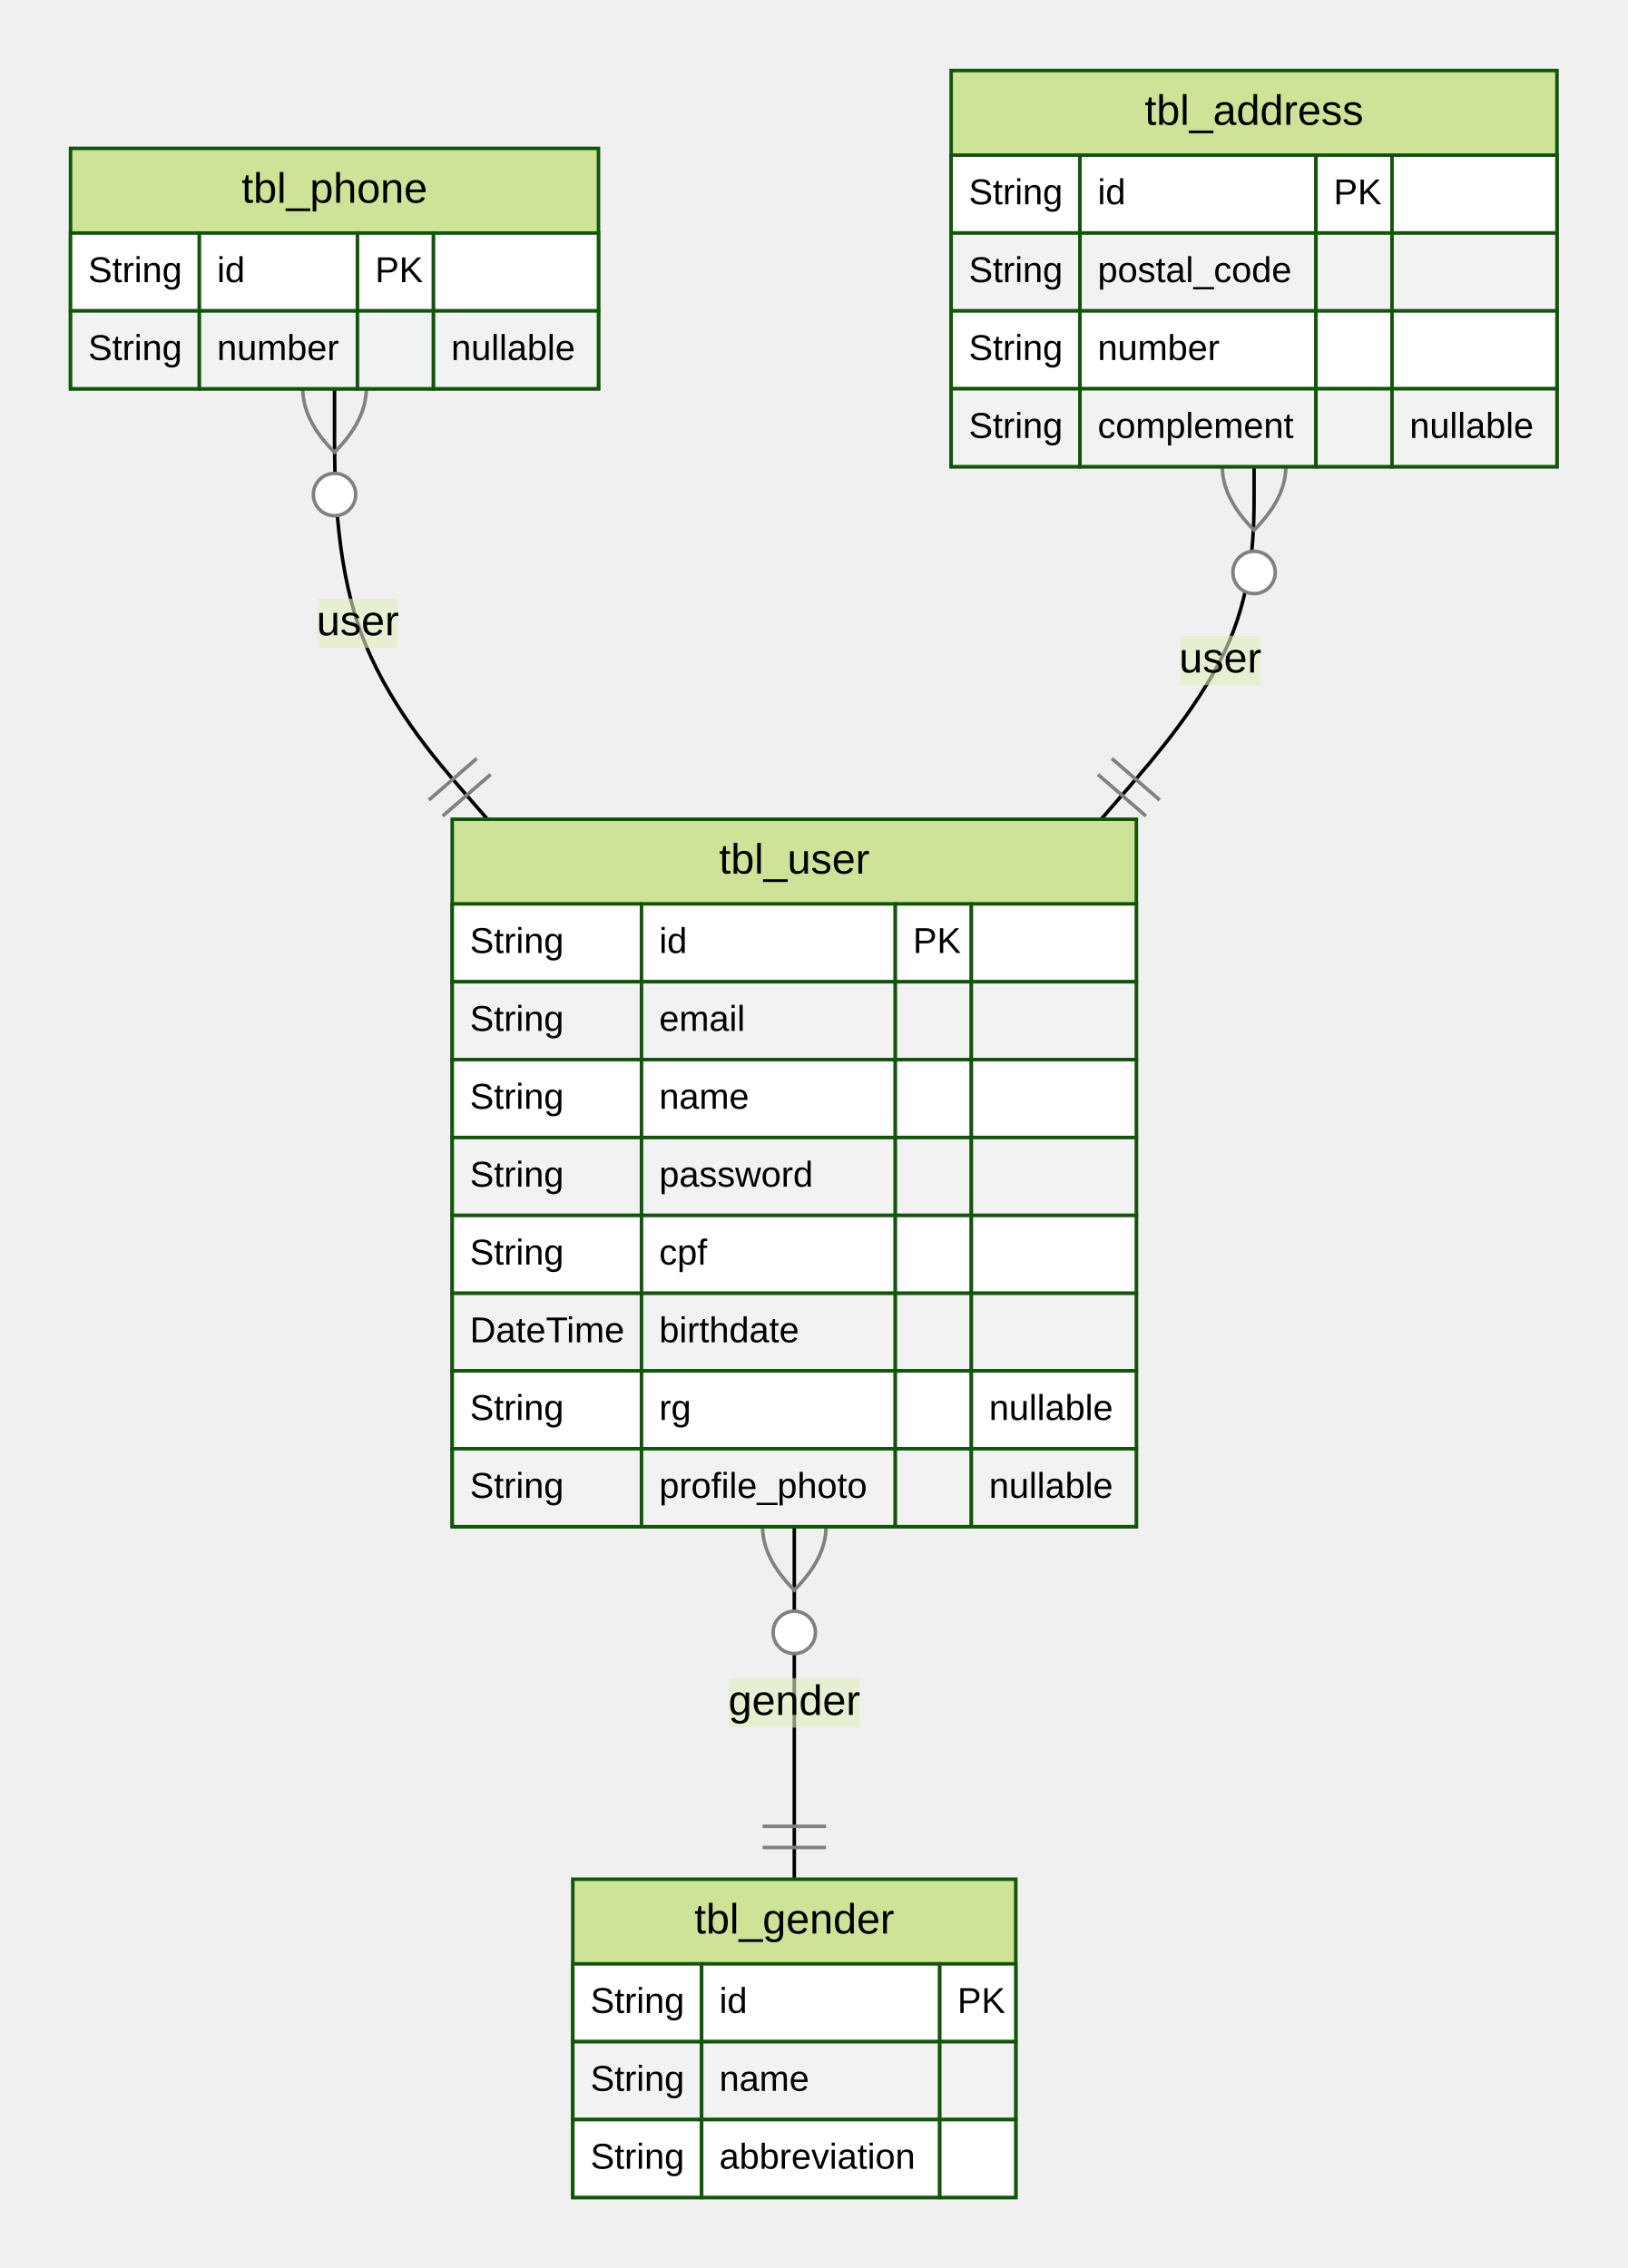
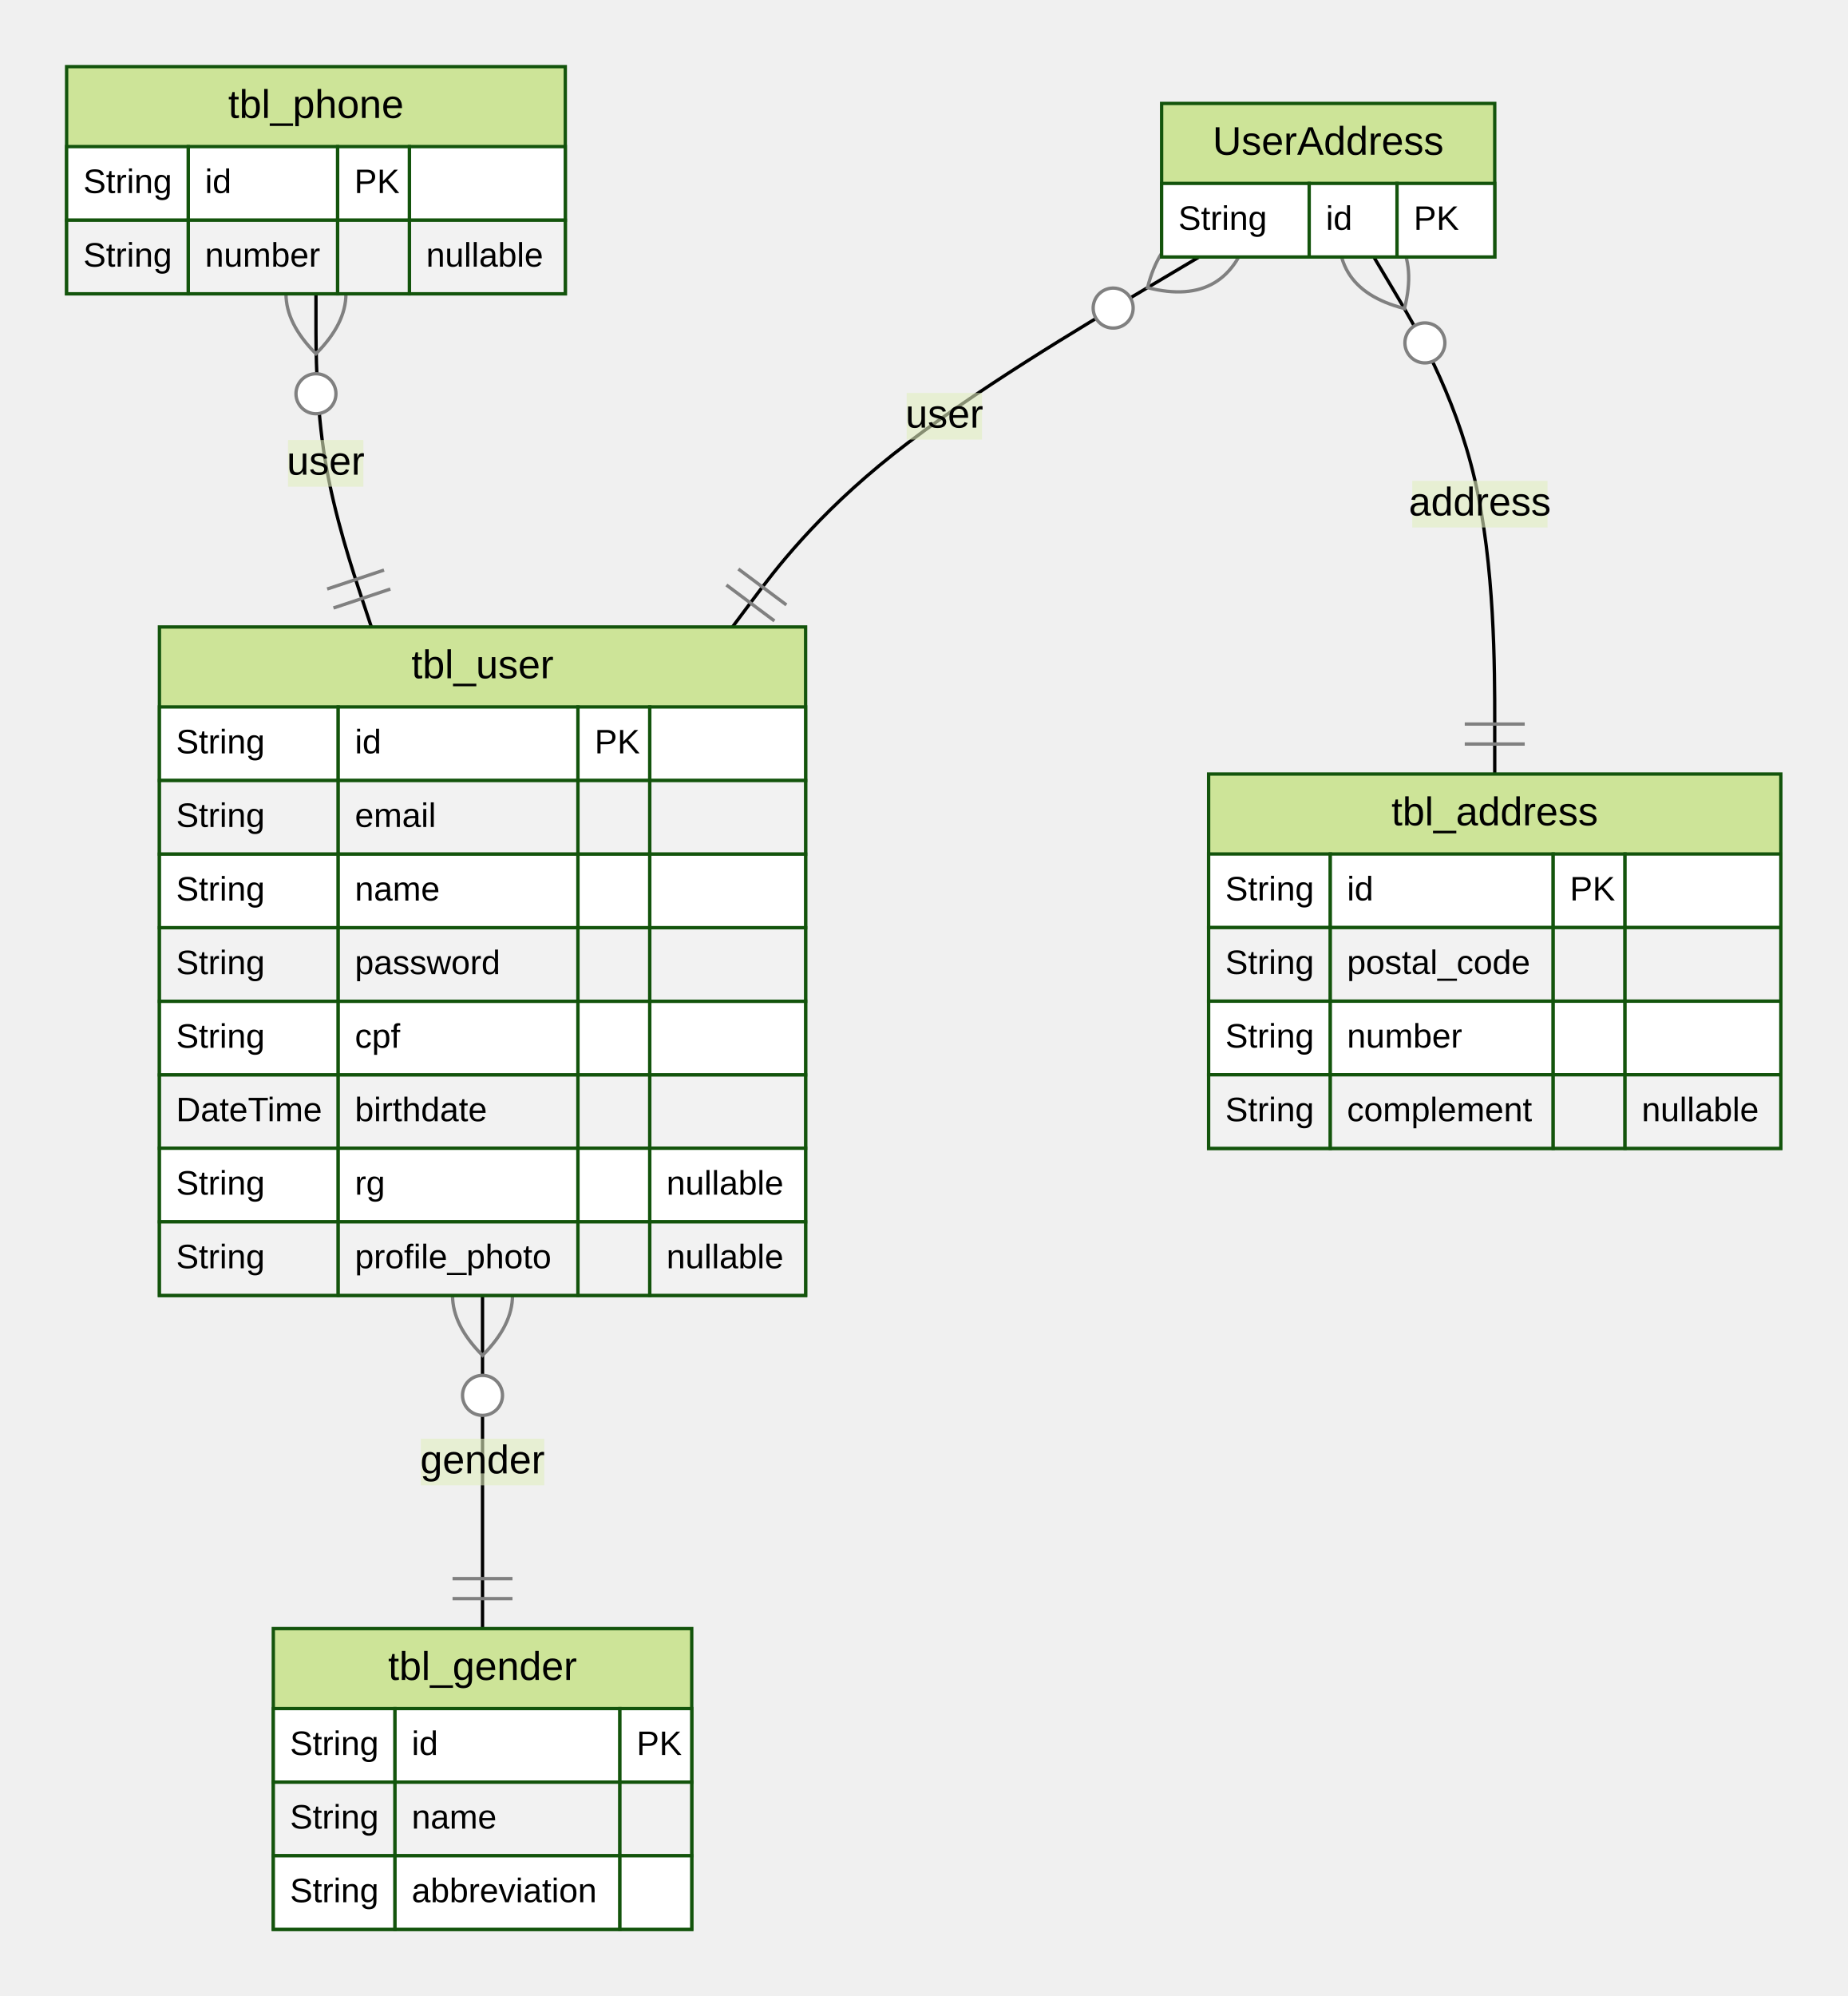
- <svg xmlns="http://www.w3.org/2000/svg" id="mermaid-0" width="100%" height="643.285" style="max-width: 461.484px; background-color: white;" viewBox="0 0 461.484 643.285">
+ <svg xmlns="http://www.w3.org/2000/svg" id="mermaid-0" width="100%" height="599.102" style="max-width: 554.609px; background-color: white;" viewBox="0 0 554.609 599.102">
  <style>#mermaid-0 {font-family:"trebuchet ms",verdana,arial,sans-serif;font-size:16px;fill:#000000;}#mermaid-0 .error-icon{fill:#552222;}#mermaid-0 .error-text{fill:#552222;stroke:#552222;}#mermaid-0 .edge-thickness-normal{stroke-width:2px;}#mermaid-0 .edge-thickness-thick{stroke-width:3.5px;}#mermaid-0 .edge-pattern-solid{stroke-dasharray:0;}#mermaid-0 .edge-pattern-dashed{stroke-dasharray:3;}#mermaid-0 .edge-pattern-dotted{stroke-dasharray:2;}#mermaid-0 .marker{fill:#000000;stroke:#000000;}#mermaid-0 .marker.cross{stroke:#000000;}#mermaid-0 svg{font-family:"trebuchet ms",verdana,arial,sans-serif;font-size:16px;}#mermaid-0 .entityBox{fill:#cde498;stroke:#13540c;}#mermaid-0 .attributeBoxOdd{fill:#ffffff;stroke:#13540c;}#mermaid-0 .attributeBoxEven{fill:#f2f2f2;stroke:#13540c;}#mermaid-0 .relationshipLabelBox{fill:hsl(78.158, 58.462%, 84.51%);opacity:0.7;background-color:hsl(78.158, 58.462%, 84.51%);}#mermaid-0 .relationshipLabelBox rect{opacity:0.5;}#mermaid-0 .relationshipLine{stroke:#000000;}#mermaid-0 :root{--mermaid-font-family:"trebuchet ms",verdana,arial,sans-serif;}</style>
  <g />
  <defs>
    <marker id="ONLY_ONE_START" refX="0" refY="9" markerWidth="18" markerHeight="18" orient="auto">
      <path stroke="gray" fill="none" d="M9,0 L9,18 M15,0 L15,18" />
    </marker>
  </defs>
  <defs>
    <marker id="ONLY_ONE_END" refX="18" refY="9" markerWidth="18" markerHeight="18" orient="auto">
      <path stroke="gray" fill="none" d="M3,0 L3,18 M9,0 L9,18" />
    </marker>
  </defs>
  <defs>
    <marker id="ZERO_OR_ONE_START" refX="0" refY="9" markerWidth="30" markerHeight="18" orient="auto">
      <circle stroke="gray" fill="white" cx="21" cy="9" r="6" />
      <path stroke="gray" fill="none" d="M9,0 L9,18" />
    </marker>
  </defs>
  <defs>
    <marker id="ZERO_OR_ONE_END" refX="30" refY="9" markerWidth="30" markerHeight="18" orient="auto">
      <circle stroke="gray" fill="white" cx="9" cy="9" r="6" />
      <path stroke="gray" fill="none" d="M21,0 L21,18" />
    </marker>
  </defs>
  <defs>
    <marker id="ONE_OR_MORE_START" refX="18" refY="18" markerWidth="45" markerHeight="36" orient="auto">
      <path stroke="gray" fill="none" d="M0,18 Q 18,0 36,18 Q 18,36 0,18 M42,9 L42,27" />
    </marker>
  </defs>
  <defs>
    <marker id="ONE_OR_MORE_END" refX="27" refY="18" markerWidth="45" markerHeight="36" orient="auto">
      <path stroke="gray" fill="none" d="M3,9 L3,27 M9,18 Q27,0 45,18 Q27,36 9,18" />
    </marker>
  </defs>
  <defs>
    <marker id="ZERO_OR_MORE_START" refX="18" refY="18" markerWidth="57" markerHeight="36" orient="auto">
      <circle stroke="gray" fill="white" cx="48" cy="18" r="6" />
      <path stroke="gray" fill="none" d="M0,18 Q18,0 36,18 Q18,36 0,18" />
    </marker>
  </defs>
  <defs>
    <marker id="ZERO_OR_MORE_END" refX="39" refY="18" markerWidth="57" markerHeight="36" orient="auto">
      <circle stroke="gray" fill="white" cx="9" cy="18" r="6" />
      <path stroke="gray" fill="none" d="M21,18 Q39,0 57,18 Q39,36 21,18" />
    </marker>
  </defs>
-   <path class="er relationshipLine" d="M225.223,433.01L225.223,441.343C225.223,449.676,225.223,466.343,225.223,483.01C225.223,499.676,225.223,516.343,225.223,524.676L225.223,533.01" stroke="gray" fill="none" marker-end="url(#ONLY_ONE_END)" marker-start="url(#ZERO_OR_MORE_START)" />
-   <path class="er relationshipLine" d="M94.852,110.275L94.852,122.291C94.852,134.306,94.852,158.337,102.079,178.685C109.306,199.034,123.761,215.701,130.988,224.034L138.216,232.367" stroke="gray" fill="none" marker-end="url(#ONLY_ONE_END)" marker-start="url(#ZERO_OR_MORE_START)" />
-   <path class="er relationshipLine" d="M355.594,132.367L355.594,140.701C355.594,149.034,355.594,165.701,348.366,182.367C341.139,199.034,326.684,215.701,319.457,224.034L312.23,232.367" stroke="gray" fill="none" marker-end="url(#ONLY_ONE_END)" marker-start="url(#ZERO_OR_MORE_START)" />
-   <g id="tbl_user" transform="translate(128.2305,232.3672 )">
+   <path class="er relationshipLine" d="M144.852,388.826L144.852,397.16C144.852,405.493,144.852,422.16,144.852,438.826C144.852,455.493,144.852,472.16,144.852,480.493L144.852,488.826" stroke="gray" fill="none" marker-end="url(#ONLY_ONE_END)" marker-start="url(#ZERO_OR_MORE_START)" />
+   <path class="er relationshipLine" d="M94.852,88.184L94.852,96.517C94.852,104.85,94.852,121.517,97.623,138.184C100.395,154.85,105.939,171.517,108.711,179.85L111.483,188.184" stroke="gray" fill="none" marker-end="url(#ONLY_ONE_END)" marker-start="url(#ZERO_OR_MORE_START)" />
+   <path class="er relationshipLine" d="M359.956,77.138L342.843,87.312C325.73,97.486,291.504,117.835,268.158,136.343C244.812,154.85,232.347,171.517,226.115,179.85L219.882,188.184" stroke="gray" fill="none" marker-end="url(#ONLY_ONE_END)" marker-start="url(#ZERO_OR_MORE_START)" />
+   <path class="er relationshipLine" d="M412.422,77.138L418.471,87.312C424.521,97.486,436.62,117.835,442.669,143.699C448.719,169.563,448.719,200.942,448.719,216.632L448.719,232.321" stroke="gray" fill="none" marker-end="url(#ONLY_ONE_END)" marker-start="url(#ZERO_OR_MORE_START)" />
+   <g id="tbl_user" transform="translate(47.85938,188.1836 )">
    <rect class="er entityBox" fill="honeydew" fill-opacity="100%" stroke="gray" x="0" y="0" width="193.984" height="200.643" />
    <text class="er entityLabel" id="entity-tbl_user" x="0" y="0" dominant-baseline="middle" text-anchor="middle" style="font-family: &quot;trebuchet ms&quot;, verdana, arial, sans-serif;; font-size: 12px" transform="translate(96.99219,12)">tbl_user</text>
    <rect class="er attributeBoxOdd" fill="honeydew" fill-opacity="100%" stroke="gray" x="0" y="24" width="53.672" height="22.092" />
    <text class="er entityLabel" id="entity-tbl_user-attr-1-type" x="0" y="0" dominant-baseline="middle" text-anchor="left" style="font-family: &quot;trebuchet ms&quot;, verdana, arial, sans-serif;; font-size: 10.2px" transform="translate(5,35.0459)">String</text>
    <rect class="er attributeBoxOdd" fill="honeydew" fill-opacity="100%" stroke="gray" x="53.672" y="24" width="71.969" height="22.092" />
    <text class="er entityLabel" id="entity-tbl_user-attr-1-name" x="0" y="0" dominant-baseline="middle" text-anchor="left" style="font-family: &quot;trebuchet ms&quot;, verdana, arial, sans-serif;; font-size: 10.2px" transform="translate(58.67188,35.0459)">id</text>
    <rect class="er attributeBoxOdd" fill="honeydew" fill-opacity="100%" stroke="gray" x="125.641" y="24" width="21.562" height="22.092" />
    <text class="er entityLabel" id="entity-tbl_user-attr-1-key" x="0" y="0" dominant-baseline="middle" text-anchor="left" style="font-family: &quot;trebuchet ms&quot;, verdana, arial, sans-serif;; font-size: 10.2px" transform="translate(130.6406,35.0459)">PK</text>
    <rect class="er attributeBoxOdd" fill="honeydew" fill-opacity="100%" stroke="gray" x="147.203" y="24" width="46.781" height="22.092" />
    <text class="er entityLabel" id="entity-tbl_user-attr-1-comment" x="0" y="0" dominant-baseline="middle" text-anchor="left" style="font-family: &quot;trebuchet ms&quot;, verdana, arial, sans-serif;; font-size: 10.2px" transform="translate(152.2031,35.0459)" />
    <rect class="er attributeBoxEven" fill="honeydew" fill-opacity="100%" stroke="gray" x="0" y="46.092" width="53.672" height="22.092" />
    <text class="er entityLabel" id="entity-tbl_user-attr-2-type" x="0" y="0" dominant-baseline="middle" text-anchor="left" style="font-family: &quot;trebuchet ms&quot;, verdana, arial, sans-serif;; font-size: 10.2px" transform="translate(5,57.1377)">String</text>
    <rect class="er attributeBoxEven" fill="honeydew" fill-opacity="100%" stroke="gray" x="53.672" y="46.092" width="71.969" height="22.092" />
    <text class="er entityLabel" id="entity-tbl_user-attr-2-name" x="0" y="0" dominant-baseline="middle" text-anchor="left" style="font-family: &quot;trebuchet ms&quot;, verdana, arial, sans-serif;; font-size: 10.2px" transform="translate(58.67188,57.1377)">email</text>
    <rect class="er attributeBoxEven" fill="honeydew" fill-opacity="100%" stroke="gray" x="125.641" y="46.092" width="21.562" height="22.092" />
    <text class="er entityLabel" id="entity-tbl_user-attr-2-key" x="0" y="0" dominant-baseline="middle" text-anchor="left" style="font-family: &quot;trebuchet ms&quot;, verdana, arial, sans-serif;; font-size: 10.2px" transform="translate(130.6406,57.1377)" />
    <rect class="er attributeBoxEven" fill="honeydew" fill-opacity="100%" stroke="gray" x="147.203" y="46.092" width="46.781" height="22.092" />
    <text class="er entityLabel" id="entity-tbl_user-attr-2-comment" x="0" y="0" dominant-baseline="middle" text-anchor="left" style="font-family: &quot;trebuchet ms&quot;, verdana, arial, sans-serif;; font-size: 10.2px" transform="translate(152.2031,57.1377)" />
    <rect class="er attributeBoxOdd" fill="honeydew" fill-opacity="100%" stroke="gray" x="0" y="68.184" width="53.672" height="22.092" />
    <text class="er entityLabel" id="entity-tbl_user-attr-3-type" x="0" y="0" dominant-baseline="middle" text-anchor="left" style="font-family: &quot;trebuchet ms&quot;, verdana, arial, sans-serif;; font-size: 10.2px" transform="translate(5,79.22949)">String</text>
    <rect class="er attributeBoxOdd" fill="honeydew" fill-opacity="100%" stroke="gray" x="53.672" y="68.184" width="71.969" height="22.092" />
    <text class="er entityLabel" id="entity-tbl_user-attr-3-name" x="0" y="0" dominant-baseline="middle" text-anchor="left" style="font-family: &quot;trebuchet ms&quot;, verdana, arial, sans-serif;; font-size: 10.2px" transform="translate(58.67188,79.22949)">name</text>
    <rect class="er attributeBoxOdd" fill="honeydew" fill-opacity="100%" stroke="gray" x="125.641" y="68.184" width="21.562" height="22.092" />
    <text class="er entityLabel" id="entity-tbl_user-attr-3-key" x="0" y="0" dominant-baseline="middle" text-anchor="left" style="font-family: &quot;trebuchet ms&quot;, verdana, arial, sans-serif;; font-size: 10.2px" transform="translate(130.6406,79.22949)" />
    <rect class="er attributeBoxOdd" fill="honeydew" fill-opacity="100%" stroke="gray" x="147.203" y="68.184" width="46.781" height="22.092" />
    <text class="er entityLabel" id="entity-tbl_user-attr-3-comment" x="0" y="0" dominant-baseline="middle" text-anchor="left" style="font-family: &quot;trebuchet ms&quot;, verdana, arial, sans-serif;; font-size: 10.2px" transform="translate(152.2031,79.22949)" />
    <rect class="er attributeBoxEven" fill="honeydew" fill-opacity="100%" stroke="gray" x="0" y="90.275" width="53.672" height="22.092" />
    <text class="er entityLabel" id="entity-tbl_user-attr-4-type" x="0" y="0" dominant-baseline="middle" text-anchor="left" style="font-family: &quot;trebuchet ms&quot;, verdana, arial, sans-serif;; font-size: 10.2px" transform="translate(5,101.3213)">String</text>
    <rect class="er attributeBoxEven" fill="honeydew" fill-opacity="100%" stroke="gray" x="53.672" y="90.275" width="71.969" height="22.092" />
    <text class="er entityLabel" id="entity-tbl_user-attr-4-name" x="0" y="0" dominant-baseline="middle" text-anchor="left" style="font-family: &quot;trebuchet ms&quot;, verdana, arial, sans-serif;; font-size: 10.2px" transform="translate(58.67188,101.3213)">password</text>
    <rect class="er attributeBoxEven" fill="honeydew" fill-opacity="100%" stroke="gray" x="125.641" y="90.275" width="21.562" height="22.092" />
    <text class="er entityLabel" id="entity-tbl_user-attr-4-key" x="0" y="0" dominant-baseline="middle" text-anchor="left" style="font-family: &quot;trebuchet ms&quot;, verdana, arial, sans-serif;; font-size: 10.2px" transform="translate(130.6406,101.3213)" />
    <rect class="er attributeBoxEven" fill="honeydew" fill-opacity="100%" stroke="gray" x="147.203" y="90.275" width="46.781" height="22.092" />
    <text class="er entityLabel" id="entity-tbl_user-attr-4-comment" x="0" y="0" dominant-baseline="middle" text-anchor="left" style="font-family: &quot;trebuchet ms&quot;, verdana, arial, sans-serif;; font-size: 10.2px" transform="translate(152.2031,101.3213)" />
    <rect class="er attributeBoxOdd" fill="honeydew" fill-opacity="100%" stroke="gray" x="0" y="112.367" width="53.672" height="22.092" />
    <text class="er entityLabel" id="entity-tbl_user-attr-5-type" x="0" y="0" dominant-baseline="middle" text-anchor="left" style="font-family: &quot;trebuchet ms&quot;, verdana, arial, sans-serif;; font-size: 10.2px" transform="translate(5,123.4131)">String</text>
    <rect class="er attributeBoxOdd" fill="honeydew" fill-opacity="100%" stroke="gray" x="53.672" y="112.367" width="71.969" height="22.092" />
    <text class="er entityLabel" id="entity-tbl_user-attr-5-name" x="0" y="0" dominant-baseline="middle" text-anchor="left" style="font-family: &quot;trebuchet ms&quot;, verdana, arial, sans-serif;; font-size: 10.2px" transform="translate(58.67188,123.4131)">cpf</text>
    <rect class="er attributeBoxOdd" fill="honeydew" fill-opacity="100%" stroke="gray" x="125.641" y="112.367" width="21.562" height="22.092" />
    <text class="er entityLabel" id="entity-tbl_user-attr-5-key" x="0" y="0" dominant-baseline="middle" text-anchor="left" style="font-family: &quot;trebuchet ms&quot;, verdana, arial, sans-serif;; font-size: 10.2px" transform="translate(130.6406,123.4131)" />
    <rect class="er attributeBoxOdd" fill="honeydew" fill-opacity="100%" stroke="gray" x="147.203" y="112.367" width="46.781" height="22.092" />
    <text class="er entityLabel" id="entity-tbl_user-attr-5-comment" x="0" y="0" dominant-baseline="middle" text-anchor="left" style="font-family: &quot;trebuchet ms&quot;, verdana, arial, sans-serif;; font-size: 10.2px" transform="translate(152.2031,123.4131)" />
    <rect class="er attributeBoxEven" fill="honeydew" fill-opacity="100%" stroke="gray" x="0" y="134.459" width="53.672" height="22" />
    <text class="er entityLabel" id="entity-tbl_user-attr-6-type" x="0" y="0" dominant-baseline="middle" text-anchor="left" style="font-family: &quot;trebuchet ms&quot;, verdana, arial, sans-serif;; font-size: 10.2px" transform="translate(5,145.459)">DateTime</text>
    <rect class="er attributeBoxEven" fill="honeydew" fill-opacity="100%" stroke="gray" x="53.672" y="134.459" width="71.969" height="22" />
    <text class="er entityLabel" id="entity-tbl_user-attr-6-name" x="0" y="0" dominant-baseline="middle" text-anchor="left" style="font-family: &quot;trebuchet ms&quot;, verdana, arial, sans-serif;; font-size: 10.2px" transform="translate(58.67188,145.459)">birthdate</text>
    <rect class="er attributeBoxEven" fill="honeydew" fill-opacity="100%" stroke="gray" x="125.641" y="134.459" width="21.562" height="22" />
    <text class="er entityLabel" id="entity-tbl_user-attr-6-key" x="0" y="0" dominant-baseline="middle" text-anchor="left" style="font-family: &quot;trebuchet ms&quot;, verdana, arial, sans-serif;; font-size: 10.2px" transform="translate(130.6406,145.459)" />
    <rect class="er attributeBoxEven" fill="honeydew" fill-opacity="100%" stroke="gray" x="147.203" y="134.459" width="46.781" height="22" />
    <text class="er entityLabel" id="entity-tbl_user-attr-6-comment" x="0" y="0" dominant-baseline="middle" text-anchor="left" style="font-family: &quot;trebuchet ms&quot;, verdana, arial, sans-serif;; font-size: 10.2px" transform="translate(152.2031,145.459)" />
    <rect class="er attributeBoxOdd" fill="honeydew" fill-opacity="100%" stroke="gray" x="0" y="156.459" width="53.672" height="22.092" />
    <text class="er entityLabel" id="entity-tbl_user-attr-7-type" x="0" y="0" dominant-baseline="middle" text-anchor="left" style="font-family: &quot;trebuchet ms&quot;, verdana, arial, sans-serif;; font-size: 10.2px" transform="translate(5,167.5049)">String</text>
    <rect class="er attributeBoxOdd" fill="honeydew" fill-opacity="100%" stroke="gray" x="53.672" y="156.459" width="71.969" height="22.092" />
    <text class="er entityLabel" id="entity-tbl_user-attr-7-name" x="0" y="0" dominant-baseline="middle" text-anchor="left" style="font-family: &quot;trebuchet ms&quot;, verdana, arial, sans-serif;; font-size: 10.2px" transform="translate(58.67188,167.5049)">rg</text>
    <rect class="er attributeBoxOdd" fill="honeydew" fill-opacity="100%" stroke="gray" x="125.641" y="156.459" width="21.562" height="22.092" />
    <text class="er entityLabel" id="entity-tbl_user-attr-7-key" x="0" y="0" dominant-baseline="middle" text-anchor="left" style="font-family: &quot;trebuchet ms&quot;, verdana, arial, sans-serif;; font-size: 10.2px" transform="translate(130.6406,167.5049)" />
    <rect class="er attributeBoxOdd" fill="honeydew" fill-opacity="100%" stroke="gray" x="147.203" y="156.459" width="46.781" height="22.092" />
    <text class="er entityLabel" id="entity-tbl_user-attr-7-comment" x="0" y="0" dominant-baseline="middle" text-anchor="left" style="font-family: &quot;trebuchet ms&quot;, verdana, arial, sans-serif;; font-size: 10.2px" transform="translate(152.2031,167.5049)">nullable</text>
    <rect class="er attributeBoxEven" fill="honeydew" fill-opacity="100%" stroke="gray" x="0" y="178.551" width="53.672" height="22.092" />
    <text class="er entityLabel" id="entity-tbl_user-attr-8-type" x="0" y="0" dominant-baseline="middle" text-anchor="left" style="font-family: &quot;trebuchet ms&quot;, verdana, arial, sans-serif;; font-size: 10.2px" transform="translate(5,189.5967)">String</text>
    <rect class="er attributeBoxEven" fill="honeydew" fill-opacity="100%" stroke="gray" x="53.672" y="178.551" width="71.969" height="22.092" />
    <text class="er entityLabel" id="entity-tbl_user-attr-8-name" x="0" y="0" dominant-baseline="middle" text-anchor="left" style="font-family: &quot;trebuchet ms&quot;, verdana, arial, sans-serif;; font-size: 10.2px" transform="translate(58.67188,189.5967)">profile_photo</text>
    <rect class="er attributeBoxEven" fill="honeydew" fill-opacity="100%" stroke="gray" x="125.641" y="178.551" width="21.562" height="22.092" />
    <text class="er entityLabel" id="entity-tbl_user-attr-8-key" x="0" y="0" dominant-baseline="middle" text-anchor="left" style="font-family: &quot;trebuchet ms&quot;, verdana, arial, sans-serif;; font-size: 10.2px" transform="translate(130.6406,189.5967)" />
    <rect class="er attributeBoxEven" fill="honeydew" fill-opacity="100%" stroke="gray" x="147.203" y="178.551" width="46.781" height="22.092" />
    <text class="er entityLabel" id="entity-tbl_user-attr-8-comment" x="0" y="0" dominant-baseline="middle" text-anchor="left" style="font-family: &quot;trebuchet ms&quot;, verdana, arial, sans-serif;; font-size: 10.2px" transform="translate(152.2031,189.5967)">nullable</text>
  </g>
-   <g id="tbl_gender" transform="translate(162.418,533.0098 )">
+   <g id="tbl_gender" transform="translate(82.04688,488.8262 )">
    <rect class="er entityBox" fill="honeydew" fill-opacity="100%" stroke="gray" x="0" y="0" width="125.609" height="90.275" />
    <text class="er entityLabel" id="entity-tbl_gender" x="0" y="0" dominant-baseline="middle" text-anchor="middle" style="font-family: &quot;trebuchet ms&quot;, verdana, arial, sans-serif;; font-size: 12px" transform="translate(62.80469,12)">tbl_gender</text>
    <rect class="er attributeBoxOdd" fill="honeydew" fill-opacity="100%" stroke="gray" x="0" y="24" width="36.531" height="22.092" />
    <text class="er entityLabel" id="entity-tbl_gender-attr-1-type" x="0" y="0" dominant-baseline="middle" text-anchor="left" style="font-family: &quot;trebuchet ms&quot;, verdana, arial, sans-serif;; font-size: 10.2px" transform="translate(5,35.0459)">String</text>
    <rect class="er attributeBoxOdd" fill="honeydew" fill-opacity="100%" stroke="gray" x="36.531" y="24" width="67.516" height="22.092" />
    <text class="er entityLabel" id="entity-tbl_gender-attr-1-name" x="0" y="0" dominant-baseline="middle" text-anchor="left" style="font-family: &quot;trebuchet ms&quot;, verdana, arial, sans-serif;; font-size: 10.2px" transform="translate(41.53125,35.0459)">id</text>
    <rect class="er attributeBoxOdd" fill="honeydew" fill-opacity="100%" stroke="gray" x="104.047" y="24" width="21.562" height="22.092" />
    <text class="er entityLabel" id="entity-tbl_gender-attr-1-key" x="0" y="0" dominant-baseline="middle" text-anchor="left" style="font-family: &quot;trebuchet ms&quot;, verdana, arial, sans-serif;; font-size: 10.2px" transform="translate(109.0469,35.0459)">PK</text>
    <rect class="er attributeBoxEven" fill="honeydew" fill-opacity="100%" stroke="gray" x="0" y="46.092" width="36.531" height="22.092" />
    <text class="er entityLabel" id="entity-tbl_gender-attr-2-type" x="0" y="0" dominant-baseline="middle" text-anchor="left" style="font-family: &quot;trebuchet ms&quot;, verdana, arial, sans-serif;; font-size: 10.2px" transform="translate(5,57.1377)">String</text>
    <rect class="er attributeBoxEven" fill="honeydew" fill-opacity="100%" stroke="gray" x="36.531" y="46.092" width="67.516" height="22.092" />
    <text class="er entityLabel" id="entity-tbl_gender-attr-2-name" x="0" y="0" dominant-baseline="middle" text-anchor="left" style="font-family: &quot;trebuchet ms&quot;, verdana, arial, sans-serif;; font-size: 10.2px" transform="translate(41.53125,57.1377)">name</text>
    <rect class="er attributeBoxEven" fill="honeydew" fill-opacity="100%" stroke="gray" x="104.047" y="46.092" width="21.562" height="22.092" />
    <text class="er entityLabel" id="entity-tbl_gender-attr-2-key" x="0" y="0" dominant-baseline="middle" text-anchor="left" style="font-family: &quot;trebuchet ms&quot;, verdana, arial, sans-serif;; font-size: 10.2px" transform="translate(109.0469,57.1377)" />
    <rect class="er attributeBoxOdd" fill="honeydew" fill-opacity="100%" stroke="gray" x="0" y="68.184" width="36.531" height="22.092" />
    <text class="er entityLabel" id="entity-tbl_gender-attr-3-type" x="0" y="0" dominant-baseline="middle" text-anchor="left" style="font-family: &quot;trebuchet ms&quot;, verdana, arial, sans-serif;; font-size: 10.2px" transform="translate(5,79.22949)">String</text>
    <rect class="er attributeBoxOdd" fill="honeydew" fill-opacity="100%" stroke="gray" x="36.531" y="68.184" width="67.516" height="22.092" />
    <text class="er entityLabel" id="entity-tbl_gender-attr-3-name" x="0" y="0" dominant-baseline="middle" text-anchor="left" style="font-family: &quot;trebuchet ms&quot;, verdana, arial, sans-serif;; font-size: 10.2px" transform="translate(41.53125,79.22949)">abbreviation</text>
    <rect class="er attributeBoxOdd" fill="honeydew" fill-opacity="100%" stroke="gray" x="104.047" y="68.184" width="21.562" height="22.092" />
    <text class="er entityLabel" id="entity-tbl_gender-attr-3-key" x="0" y="0" dominant-baseline="middle" text-anchor="left" style="font-family: &quot;trebuchet ms&quot;, verdana, arial, sans-serif;; font-size: 10.2px" transform="translate(109.0469,79.22949)" />
  </g>
-   <g id="tbl_phone" transform="translate(20,42.0918 )">
+   <g id="tbl_phone" transform="translate(20,20 )">
    <rect class="er entityBox" fill="honeydew" fill-opacity="100%" stroke="gray" x="0" y="0" width="149.703" height="68.184" />
    <text class="er entityLabel" id="entity-tbl_phone" x="0" y="0" dominant-baseline="middle" text-anchor="middle" style="font-family: &quot;trebuchet ms&quot;, verdana, arial, sans-serif;; font-size: 12px" transform="translate(74.85156,12)">tbl_phone</text>
    <rect class="er attributeBoxOdd" fill="honeydew" fill-opacity="100%" stroke="gray" x="0" y="24" width="36.531" height="22.092" />
    <text class="er entityLabel" id="entity-tbl_phone-attr-1-type" x="0" y="0" dominant-baseline="middle" text-anchor="left" style="font-family: &quot;trebuchet ms&quot;, verdana, arial, sans-serif;; font-size: 10.2px" transform="translate(5,35.0459)">String</text>
    <rect class="er attributeBoxOdd" fill="honeydew" fill-opacity="100%" stroke="gray" x="36.531" y="24" width="44.828" height="22.092" />
    <text class="er entityLabel" id="entity-tbl_phone-attr-1-name" x="0" y="0" dominant-baseline="middle" text-anchor="left" style="font-family: &quot;trebuchet ms&quot;, verdana, arial, sans-serif;; font-size: 10.2px" transform="translate(41.53125,35.0459)">id</text>
    <rect class="er attributeBoxOdd" fill="honeydew" fill-opacity="100%" stroke="gray" x="81.359" y="24" width="21.562" height="22.092" />
    <text class="er entityLabel" id="entity-tbl_phone-attr-1-key" x="0" y="0" dominant-baseline="middle" text-anchor="left" style="font-family: &quot;trebuchet ms&quot;, verdana, arial, sans-serif;; font-size: 10.2px" transform="translate(86.35938,35.0459)">PK</text>
    <rect class="er attributeBoxOdd" fill="honeydew" fill-opacity="100%" stroke="gray" x="102.922" y="24" width="46.781" height="22.092" />
    <text class="er entityLabel" id="entity-tbl_phone-attr-1-comment" x="0" y="0" dominant-baseline="middle" text-anchor="left" style="font-family: &quot;trebuchet ms&quot;, verdana, arial, sans-serif;; font-size: 10.2px" transform="translate(107.9219,35.0459)" />
    <rect class="er attributeBoxEven" fill="honeydew" fill-opacity="100%" stroke="gray" x="0" y="46.092" width="36.531" height="22.092" />
    <text class="er entityLabel" id="entity-tbl_phone-attr-2-type" x="0" y="0" dominant-baseline="middle" text-anchor="left" style="font-family: &quot;trebuchet ms&quot;, verdana, arial, sans-serif;; font-size: 10.2px" transform="translate(5,57.1377)">String</text>
    <rect class="er attributeBoxEven" fill="honeydew" fill-opacity="100%" stroke="gray" x="36.531" y="46.092" width="44.828" height="22.092" />
    <text class="er entityLabel" id="entity-tbl_phone-attr-2-name" x="0" y="0" dominant-baseline="middle" text-anchor="left" style="font-family: &quot;trebuchet ms&quot;, verdana, arial, sans-serif;; font-size: 10.2px" transform="translate(41.53125,57.1377)">number</text>
    <rect class="er attributeBoxEven" fill="honeydew" fill-opacity="100%" stroke="gray" x="81.359" y="46.092" width="21.562" height="22.092" />
    <text class="er entityLabel" id="entity-tbl_phone-attr-2-key" x="0" y="0" dominant-baseline="middle" text-anchor="left" style="font-family: &quot;trebuchet ms&quot;, verdana, arial, sans-serif;; font-size: 10.2px" transform="translate(86.35938,57.1377)" />
    <rect class="er attributeBoxEven" fill="honeydew" fill-opacity="100%" stroke="gray" x="102.922" y="46.092" width="46.781" height="22.092" />
    <text class="er entityLabel" id="entity-tbl_phone-attr-2-comment" x="0" y="0" dominant-baseline="middle" text-anchor="left" style="font-family: &quot;trebuchet ms&quot;, verdana, arial, sans-serif;; font-size: 10.2px" transform="translate(107.9219,57.1377)">nullable</text>
  </g>
-   <g id="tbl_address" transform="translate(269.7031,20 )">
+   <g id="tbl_address" transform="translate(362.8281,232.3213 )">
    <rect class="er entityBox" fill="honeydew" fill-opacity="100%" stroke="gray" x="0" y="0" width="171.781" height="112.367" />
    <text class="er entityLabel" id="entity-tbl_address" x="0" y="0" dominant-baseline="middle" text-anchor="middle" style="font-family: &quot;trebuchet ms&quot;, verdana, arial, sans-serif;; font-size: 12px" transform="translate(85.89062,12)">tbl_address</text>
    <rect class="er attributeBoxOdd" fill="honeydew" fill-opacity="100%" stroke="gray" x="0" y="24" width="36.531" height="22.092" />
    <text class="er entityLabel" id="entity-tbl_address-attr-1-type" x="0" y="0" dominant-baseline="middle" text-anchor="left" style="font-family: &quot;trebuchet ms&quot;, verdana, arial, sans-serif;; font-size: 10.2px" transform="translate(5,35.0459)">String</text>
    <rect class="er attributeBoxOdd" fill="honeydew" fill-opacity="100%" stroke="gray" x="36.531" y="24" width="66.906" height="22.092" />
    <text class="er entityLabel" id="entity-tbl_address-attr-1-name" x="0" y="0" dominant-baseline="middle" text-anchor="left" style="font-family: &quot;trebuchet ms&quot;, verdana, arial, sans-serif;; font-size: 10.2px" transform="translate(41.53125,35.0459)">id</text>
    <rect class="er attributeBoxOdd" fill="honeydew" fill-opacity="100%" stroke="gray" x="103.438" y="24" width="21.562" height="22.092" />
    <text class="er entityLabel" id="entity-tbl_address-attr-1-key" x="0" y="0" dominant-baseline="middle" text-anchor="left" style="font-family: &quot;trebuchet ms&quot;, verdana, arial, sans-serif;; font-size: 10.2px" transform="translate(108.4375,35.0459)">PK</text>
    <rect class="er attributeBoxOdd" fill="honeydew" fill-opacity="100%" stroke="gray" x="125" y="24" width="46.781" height="22.092" />
    <text class="er entityLabel" id="entity-tbl_address-attr-1-comment" x="0" y="0" dominant-baseline="middle" text-anchor="left" style="font-family: &quot;trebuchet ms&quot;, verdana, arial, sans-serif;; font-size: 10.2px" transform="translate(130,35.0459)" />
    <rect class="er attributeBoxEven" fill="honeydew" fill-opacity="100%" stroke="gray" x="0" y="46.092" width="36.531" height="22.092" />
    <text class="er entityLabel" id="entity-tbl_address-attr-2-type" x="0" y="0" dominant-baseline="middle" text-anchor="left" style="font-family: &quot;trebuchet ms&quot;, verdana, arial, sans-serif;; font-size: 10.2px" transform="translate(5,57.1377)">String</text>
    <rect class="er attributeBoxEven" fill="honeydew" fill-opacity="100%" stroke="gray" x="36.531" y="46.092" width="66.906" height="22.092" />
    <text class="er entityLabel" id="entity-tbl_address-attr-2-name" x="0" y="0" dominant-baseline="middle" text-anchor="left" style="font-family: &quot;trebuchet ms&quot;, verdana, arial, sans-serif;; font-size: 10.2px" transform="translate(41.53125,57.1377)">postal_code</text>
    <rect class="er attributeBoxEven" fill="honeydew" fill-opacity="100%" stroke="gray" x="103.438" y="46.092" width="21.562" height="22.092" />
    <text class="er entityLabel" id="entity-tbl_address-attr-2-key" x="0" y="0" dominant-baseline="middle" text-anchor="left" style="font-family: &quot;trebuchet ms&quot;, verdana, arial, sans-serif;; font-size: 10.2px" transform="translate(108.4375,57.1377)" />
    <rect class="er attributeBoxEven" fill="honeydew" fill-opacity="100%" stroke="gray" x="125" y="46.092" width="46.781" height="22.092" />
    <text class="er entityLabel" id="entity-tbl_address-attr-2-comment" x="0" y="0" dominant-baseline="middle" text-anchor="left" style="font-family: &quot;trebuchet ms&quot;, verdana, arial, sans-serif;; font-size: 10.2px" transform="translate(130,57.1377)" />
    <rect class="er attributeBoxOdd" fill="honeydew" fill-opacity="100%" stroke="gray" x="0" y="68.184" width="36.531" height="22.092" />
    <text class="er entityLabel" id="entity-tbl_address-attr-3-type" x="0" y="0" dominant-baseline="middle" text-anchor="left" style="font-family: &quot;trebuchet ms&quot;, verdana, arial, sans-serif;; font-size: 10.2px" transform="translate(5,79.22949)">String</text>
    <rect class="er attributeBoxOdd" fill="honeydew" fill-opacity="100%" stroke="gray" x="36.531" y="68.184" width="66.906" height="22.092" />
    <text class="er entityLabel" id="entity-tbl_address-attr-3-name" x="0" y="0" dominant-baseline="middle" text-anchor="left" style="font-family: &quot;trebuchet ms&quot;, verdana, arial, sans-serif;; font-size: 10.2px" transform="translate(41.53125,79.22949)">number</text>
    <rect class="er attributeBoxOdd" fill="honeydew" fill-opacity="100%" stroke="gray" x="103.438" y="68.184" width="21.562" height="22.092" />
    <text class="er entityLabel" id="entity-tbl_address-attr-3-key" x="0" y="0" dominant-baseline="middle" text-anchor="left" style="font-family: &quot;trebuchet ms&quot;, verdana, arial, sans-serif;; font-size: 10.2px" transform="translate(108.4375,79.22949)" />
    <rect class="er attributeBoxOdd" fill="honeydew" fill-opacity="100%" stroke="gray" x="125" y="68.184" width="46.781" height="22.092" />
    <text class="er entityLabel" id="entity-tbl_address-attr-3-comment" x="0" y="0" dominant-baseline="middle" text-anchor="left" style="font-family: &quot;trebuchet ms&quot;, verdana, arial, sans-serif;; font-size: 10.2px" transform="translate(130,79.22949)" />
    <rect class="er attributeBoxEven" fill="honeydew" fill-opacity="100%" stroke="gray" x="0" y="90.275" width="36.531" height="22.092" />
    <text class="er entityLabel" id="entity-tbl_address-attr-4-type" x="0" y="0" dominant-baseline="middle" text-anchor="left" style="font-family: &quot;trebuchet ms&quot;, verdana, arial, sans-serif;; font-size: 10.2px" transform="translate(5,101.3213)">String</text>
    <rect class="er attributeBoxEven" fill="honeydew" fill-opacity="100%" stroke="gray" x="36.531" y="90.275" width="66.906" height="22.092" />
    <text class="er entityLabel" id="entity-tbl_address-attr-4-name" x="0" y="0" dominant-baseline="middle" text-anchor="left" style="font-family: &quot;trebuchet ms&quot;, verdana, arial, sans-serif;; font-size: 10.2px" transform="translate(41.53125,101.3213)">complement</text>
    <rect class="er attributeBoxEven" fill="honeydew" fill-opacity="100%" stroke="gray" x="103.438" y="90.275" width="21.562" height="22.092" />
    <text class="er entityLabel" id="entity-tbl_address-attr-4-key" x="0" y="0" dominant-baseline="middle" text-anchor="left" style="font-family: &quot;trebuchet ms&quot;, verdana, arial, sans-serif;; font-size: 10.2px" transform="translate(108.4375,101.3213)" />
    <rect class="er attributeBoxEven" fill="honeydew" fill-opacity="100%" stroke="gray" x="125" y="90.275" width="46.781" height="22.092" />
    <text class="er entityLabel" id="entity-tbl_address-attr-4-comment" x="0" y="0" dominant-baseline="middle" text-anchor="left" style="font-family: &quot;trebuchet ms&quot;, verdana, arial, sans-serif;; font-size: 10.2px" transform="translate(130,101.3213)">nullable</text>
  </g>
-   <rect class="er relationshipLabelBox" x="206.707" y="476.01" width="37.031" height="14" fill="white" fill-opacity="85%" />
-   <text class="er relationshipLabel" id="rel1" x="225.223" y="483.01" text-anchor="middle" dominant-baseline="middle" style="font-family: &quot;trebuchet ms&quot;, verdana, arial, sans-serif;; font-size: 12px">gender</text>
-   <rect class="er relationshipLabelBox" x="90.116" y="169.787" width="22.625" height="14" fill="white" fill-opacity="85%" />
-   <text class="er relationshipLabel" id="rel2" x="101.429" y="176.787" text-anchor="middle" dominant-baseline="middle" style="font-family: &quot;trebuchet ms&quot;, verdana, arial, sans-serif;; font-size: 12px">user</text>
-   <rect class="er relationshipLabelBox" x="334.697" y="180.333" width="22.625" height="14" fill="white" fill-opacity="85%" />
-   <text class="er relationshipLabel" id="rel3" x="346.009" y="187.333" text-anchor="middle" dominant-baseline="middle" style="font-family: &quot;trebuchet ms&quot;, verdana, arial, sans-serif;; font-size: 12px">user</text>
+   <g id="UserAddress" transform="translate(348.7188,31.0459 )">
+     <rect class="er entityBox" fill="honeydew" fill-opacity="100%" stroke="gray" x="0" y="0" width="100" height="46.092" />
+     <text class="er entityLabel" id="entity-UserAddress" x="0" y="0" dominant-baseline="middle" text-anchor="middle" style="font-family: &quot;trebuchet ms&quot;, verdana, arial, sans-serif;; font-size: 12px" transform="translate(50,12)">UserAddress</text>
+     <rect class="er attributeBoxOdd" fill="honeydew" fill-opacity="100%" stroke="gray" x="0" y="24" width="44.302" height="22.092" />
+     <text class="er entityLabel" id="entity-UserAddress-attr-1-type" x="0" y="0" dominant-baseline="middle" text-anchor="left" style="font-family: &quot;trebuchet ms&quot;, verdana, arial, sans-serif;; font-size: 10.2px" transform="translate(5,35.0459)">String</text>
+     <rect class="er attributeBoxOdd" fill="honeydew" fill-opacity="100%" stroke="gray" x="44.302" y="24" width="26.365" height="22.092" />
+     <text class="er entityLabel" id="entity-UserAddress-attr-1-name" x="0" y="0" dominant-baseline="middle" text-anchor="left" style="font-family: &quot;trebuchet ms&quot;, verdana, arial, sans-serif;; font-size: 10.2px" transform="translate(49.30208,35.0459)">id</text>
+     <rect class="er attributeBoxOdd" fill="honeydew" fill-opacity="100%" stroke="gray" x="70.667" y="24" width="29.333" height="22.092" />
+     <text class="er entityLabel" id="entity-UserAddress-attr-1-key" x="0" y="0" dominant-baseline="middle" text-anchor="left" style="font-family: &quot;trebuchet ms&quot;, verdana, arial, sans-serif;; font-size: 10.2px" transform="translate(75.66667,35.0459)">PK</text>
+   </g>
+   <rect class="er relationshipLabelBox" x="126.336" y="431.826" width="37.031" height="14" fill="white" fill-opacity="85%" />
+   <text class="er relationshipLabel" id="rel1" x="144.852" y="438.826" text-anchor="middle" dominant-baseline="middle" style="font-family: &quot;trebuchet ms&quot;, verdana, arial, sans-serif;; font-size: 12px">gender</text>
+   <rect class="er relationshipLabelBox" x="86.461" y="132.072" width="22.625" height="14" fill="white" fill-opacity="85%" />
+   <text class="er relationshipLabel" id="rel2" x="97.774" y="139.072" text-anchor="middle" dominant-baseline="middle" style="font-family: &quot;trebuchet ms&quot;, verdana, arial, sans-serif;; font-size: 12px">user</text>
+   <rect class="er relationshipLabelBox" x="272.177" y="117.942" width="22.625" height="14" fill="white" fill-opacity="85%" />
+   <text class="er relationshipLabel" id="rel3" x="283.49" y="124.942" text-anchor="middle" dominant-baseline="middle" style="font-family: &quot;trebuchet ms&quot;, verdana, arial, sans-serif;; font-size: 12px">user</text>
+   <rect class="er relationshipLabelBox" x="423.952" y="144.322" width="40.609" height="14" fill="white" fill-opacity="85%" />
+   <text class="er relationshipLabel" id="rel4" x="444.257" y="151.322" text-anchor="middle" dominant-baseline="middle" style="font-family: &quot;trebuchet ms&quot;, verdana, arial, sans-serif;; font-size: 12px">address</text>
</svg>
